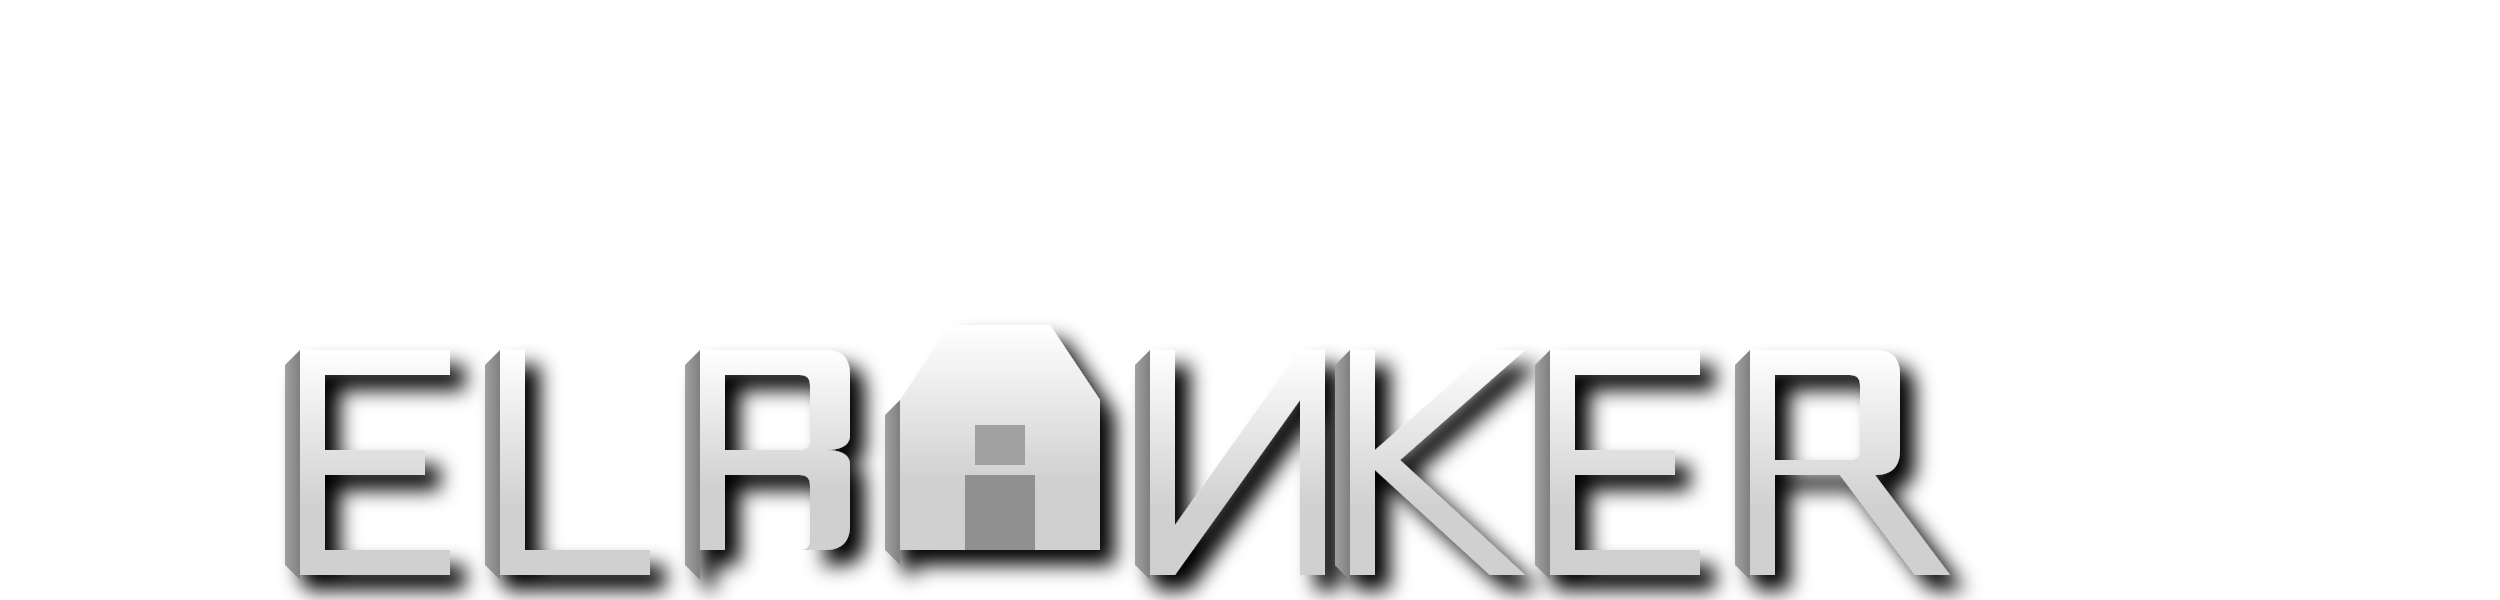
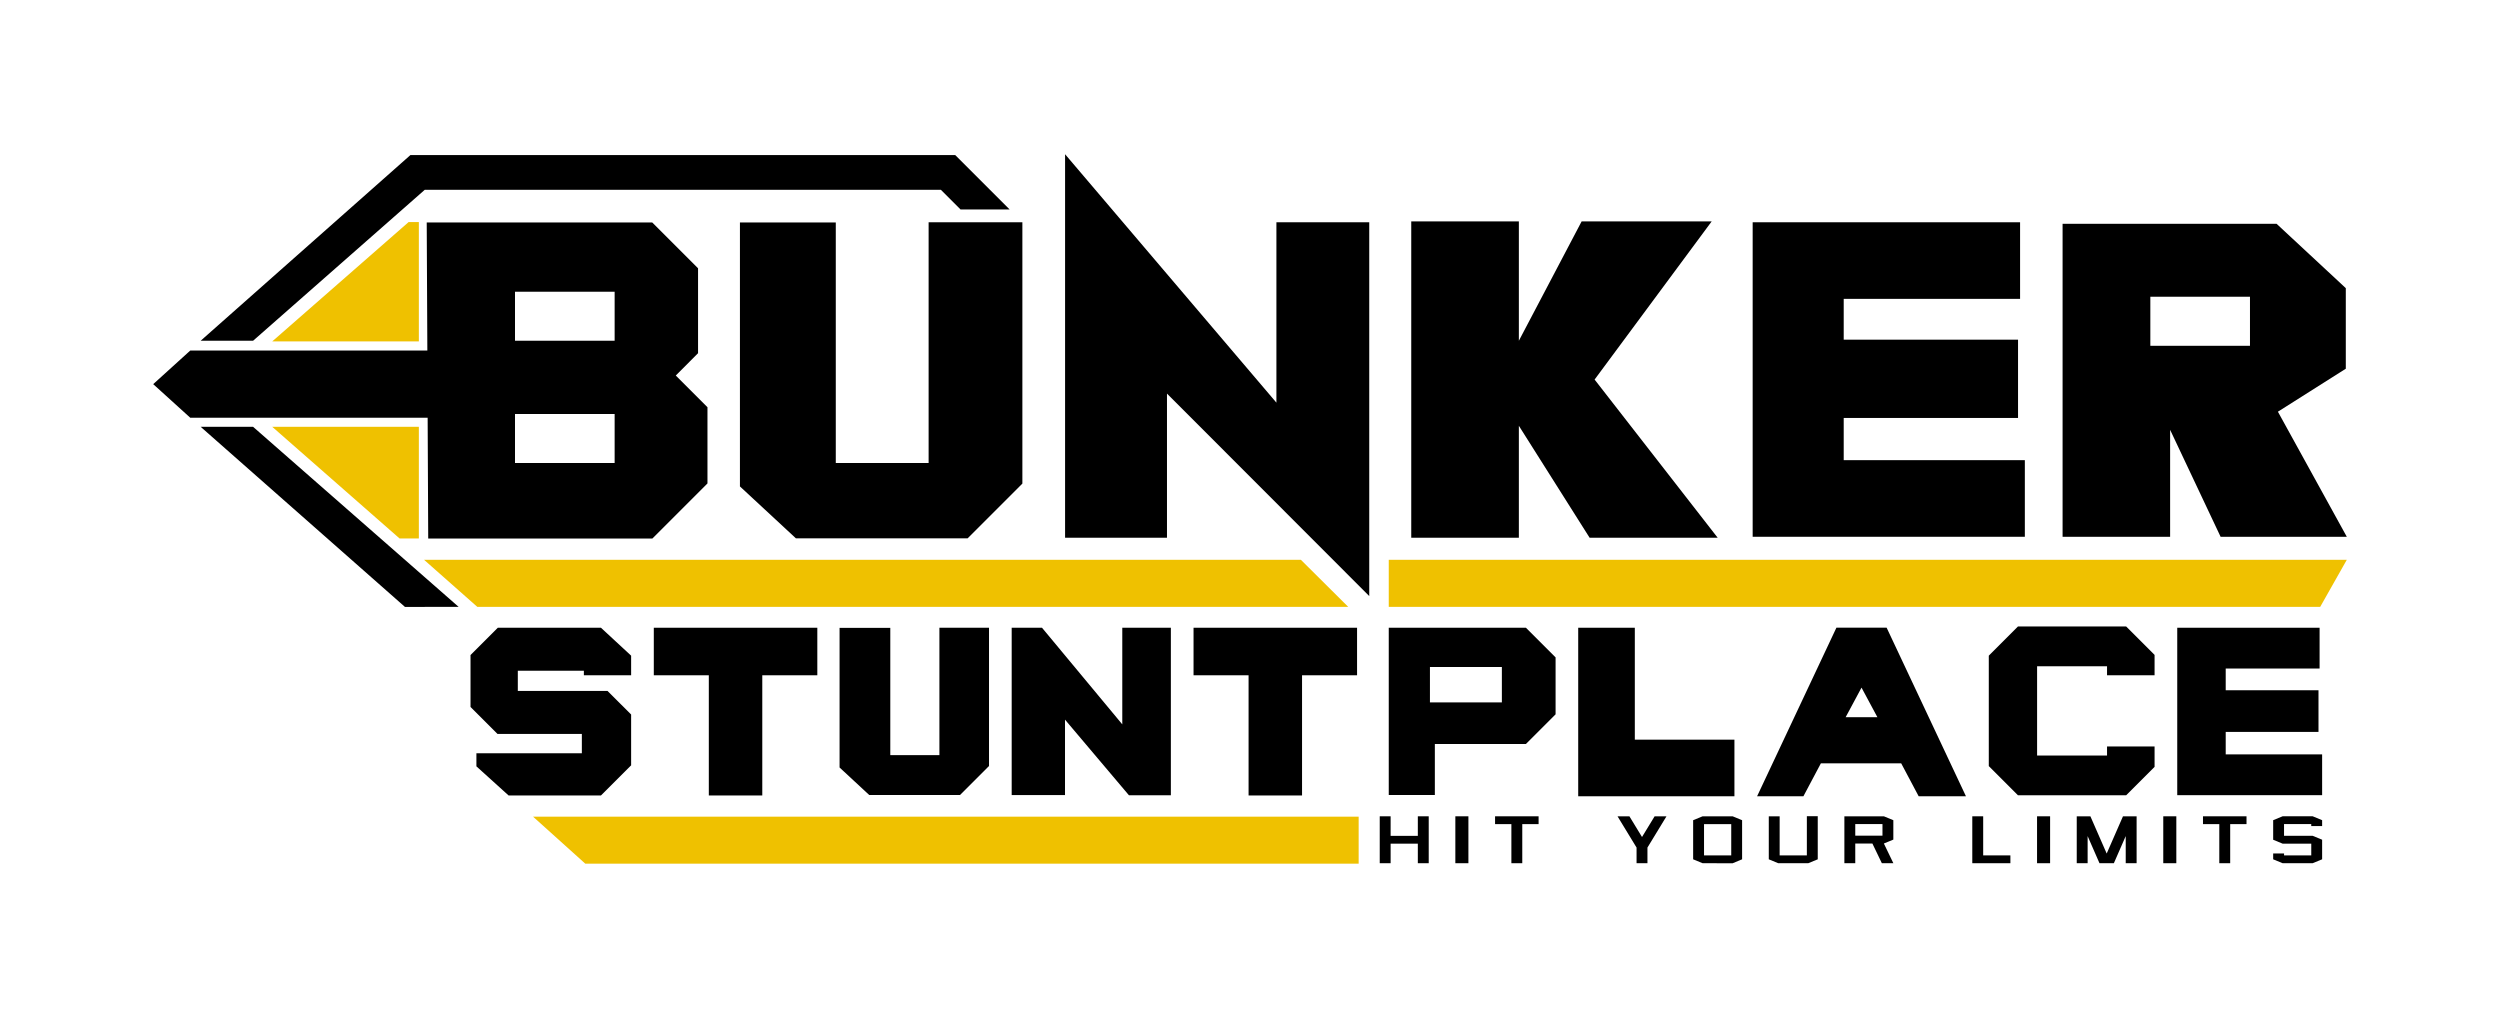
- <svg xmlns="http://www.w3.org/2000/svg" width="500" height="120" viewBox="0 0 500 120">
-   <defs>
-     <linearGradient id="frontGradient" x1="0%" y1="0%" x2="0%" y2="100%">
-       <stop offset="0%" style="stop-color:#ffffff;stop-opacity:1" />
-       <stop offset="70%" style="stop-color:#d0d0d0;stop-opacity:1" />
-     </linearGradient>
-     <linearGradient id="sideGradient" x1="0%" y1="0%" x2="100%" y2="0%">
-       <stop offset="0%" style="stop-color:#a0a0a0;stop-opacity:1" />
-       <stop offset="100%" style="stop-color:#808080;stop-opacity:1" />
-     </linearGradient>
-     <filter id="shadow" x="-20%" y="-20%" width="140%" height="140%">
-       <feGaussianBlur in="SourceAlpha" stdDeviation="2" result="blur" />
-       <feOffset in="blur" dx="3" dy="3" result="offsetBlur" />
-       <feMerge>
-         <feMergeNode in="offsetBlur" />
-         <feMergeNode in="SourceGraphic" />
-       </feMerge>
-     </filter>
-   </defs>
-   <g transform="translate(60,70)" filter="url(#shadow)">
-     <path d="M0,0 h30 v5 h-25 v15 h20 v5 h-20 v15 h25 v5 h-30 z" fill="url(#frontGradient)" />
-     <path d="M0,0 l-3,3 v40 l3,3 v-46" fill="url(#sideGradient)" />
-     <g transform="translate(40,0)">
-       <path d="M0,0 h5 v40 h25 v5 h-30 z" fill="url(#frontGradient)" />
-       <path d="M0,0 l-3,3 v40 l3,3 v-46" fill="url(#sideGradient)" />
+ <svg xmlns="http://www.w3.org/2000/svg" version="1.1" id="LOGO" x="0px" y="0px" viewBox="0 0 1003.4 408.54" style="enable-background:new 0 0 1003.4 408.54;" xml:space="preserve">
+   <style type="text/css">
+ 	.st0{fill:#EFC100;}
+ </style>
+   <g>
+     <g>
+       <polygon points="336.97,251.99 336.97,308.04 348.86,319.07 385.32,319.07 396.95,307.44 396.95,251.95 377.04,251.95     377.04,303.07 357.33,303.07 357.33,251.99   " />
+       <g>
+         <path d="M873.86,251.95h57.13v16.37h-37.68v8.72h37.24v16.72h-37.24v9.02h38.7v16.37h-58.15V251.95z" />
+       </g>
+       <polygon points="450.44,290.73 418.22,251.95 406.05,251.95 406.05,319.11 427.45,319.11 427.45,288.83 453.12,319.2     469.94,319.2 469.94,251.95 450.44,251.95   " />
+       <polygon points="241.2,251.95 199.8,251.95 188.85,262.9 188.85,283.75 199.68,294.58 233.53,294.58 233.53,302.33 191.21,302.33     191.21,307.58 204.13,319.27 241.2,319.27 253.31,307.17 253.31,286.78 243.82,277.3 207.83,277.3 207.83,269.21 234.34,269.21     234.34,271.03 253.31,271.03 253.31,263.16   " />
+       <polygon points="328.04,251.95 262.41,251.95 262.41,271.03 284.49,271.03 284.49,319.27 305.95,319.27 305.95,271.03     328.04,271.03   " />
+       <polygon points="544.67,251.95 479.04,251.95 479.04,271.03 501.13,271.03 501.13,319.27 522.59,319.27 522.59,271.03     544.67,271.03   " />
+       <path d="M612.45,251.95h-36.56h-17.87h-0.63v67.12h18.5V298.6h36.56l11.9-11.9v-22.85L612.45,251.95z M602.79,281.92h-28.87V267.7    h28.87V281.92z" />
+       <polygon points="656.15,296.87 656.15,251.95 633.43,251.95 633.43,296.87 633.43,319.07 633.43,319.59 696.13,319.59     696.13,296.87   " />
+       <g>
+         <path d="M737.07,251.91h20.14l31.84,67.67h-18.98l-7.01-13.21h-32.23l-7.01,13.21h-18.59L737.07,251.91z M753.51,287.85     l-6.37-11.87l-6.37,11.87H753.51z M747.14,271.03" />
+       </g>
+       <polygon points="864.76,271.03 864.76,262.85 853.35,251.44 809.93,251.44 798.22,263.16 798.22,284.87 798.22,285.77     798.22,307.48 809.93,319.2 853.35,319.2 864.76,307.79 864.76,299.61 845.68,299.61 845.68,303.24 817.61,303.24 817.61,285.75     817.61,284.89 817.61,267.4 845.68,267.4 845.68,271.03   " />
    </g>
-   </g>
-   <g transform="translate(140,70)" filter="url(#shadow)">
-     <path d="M0,0 h25 q5,0 5,5 v12 q0,3 -5,3 q5,0 5,3 v12 q0,5 -5,5 h-25 z              M5,5 v15 h15 q2,0 2,-2 v-11 q0,-2 -2,-2 z              M5,25 v15 h15 q2,0 2,-2 v-11 q0,-2 -2,-2 z" fill="url(#frontGradient)" />
-     <path d="M0,0 l-3,3 v40 l3,3 v-46" fill="url(#sideGradient)" />
-     <g transform="translate(40,-5)">
-       <path d="M0,15                L10,0 L30,0 L40,15                L40,45 L0,45 Z" fill="url(#frontGradient)" />
-       <path d="M0,15 l-3,3 v27 l3,3 v-33" fill="url(#sideGradient)" />
-       <rect x="15" y="20" width="10" height="8" fill="#a0a0a0" />
-       <rect x="13" y="30" width="14" height="15" fill="#909090" />
+     <polygon points="385.51,84.06 405.21,84.06 383.4,62.25 350.65,62.25 172.55,62.25 164.71,62.25 80.53,136.77 101.57,136.77    170.48,76.18 377.63,76.18  " />
+     <polygon class="st0" points="541.11,243.56 191.56,243.56 170.21,224.69 522.13,224.69  " />
+     <polygon class="st0" points="557.39,243.56 931.24,243.56 941.91,224.69 557.39,224.69  " />
+     <polygon class="st0" points="545.31,346.65 234.92,346.65 213.95,327.78 545.31,327.78  " />
+     <polygon points="184.06,243.56 101.57,171.3 80.53,171.3 162.54,243.6  " />
+     <polygon class="st0" points="168.11,216.13 168.11,171.3 109.26,171.3 160.38,216.13  " />
+     <polygon class="st0" points="168.11,89.14 168.11,137.03 109.26,137.03 163.99,89.14  " />
+     <g>
+       <path d="M280.17,141.76v-34.08l-18.4-18.4h-90.5l0.25,51.41H76.37l-14.88,13.49l14.88,13.49h95.27l0.23,48.47h89.97l22.11-22.11    v-30.59l-12.72-12.72L280.17,141.76z M246.69,185.84h-39.99v-19.69h39.99V185.84z M246.69,136.77h-39.99v-19.69h39.99V136.77z" />
+       <polygon points="372.71,185.84 335.45,185.84 335.45,89.28 296.98,89.28 296.98,195.23 319.45,216.07 388.36,216.07     410.34,194.09 410.34,89.21 372.71,89.21   " />
+       <polygon points="512.3,161.61 427.48,61.9 427.48,215.83 468.38,215.83 468.38,157.97 549.56,239.24 549.56,89.21 512.3,89.21       " />
+       <polygon points="687.01,88.85 634.81,88.85 609.61,136.77 609.61,88.85 566.42,88.85 566.42,215.83 609.61,215.83 609.61,170.89     638.01,215.83 689.41,215.83 640.01,152.34   " />
+       <polygon points="739.99,167.75 809.96,167.75 809.96,136.33 739.99,136.33 739.99,119.95 810.78,119.95 810.78,89.21     703.45,89.21 703.45,215.44 812.69,215.44 812.69,184.69 739.99,184.69   " />
+       <path d="M914.26,165.24l27.25-17.25v-15.8v-0.74v-15.8l-27.79-25.83h-39.28h-37.13h-9.47v125.62H871v-42.93l20.26,42.93h50.65    L914.26,165.24z M903.05,138.79h-39.99V119.1h39.99V138.79z" />
    </g>
-     <g transform="translate(90,0)">
-       <path d="M0,0 h5 v35 l25,-35 h5 v45 h-5 v-35 l-25,35 h-5 z" fill="url(#frontGradient)" />
-       <path d="M0,0 l-3,3 v40 l3,3 v-46" fill="url(#sideGradient)" />
-     </g>
-     <g transform="translate(130,0)">
-       <path d="M0,0 h5 v20 l23,-20 h7 l-25,22 l25,23 h-7 l-23,-21 v21 h-5 z" fill="url(#frontGradient)" />
-       <path d="M0,0 l-3,3 v40 l3,3 v-46" fill="url(#sideGradient)" />
-     </g>
-     <g transform="translate(170,0)">
-       <path d="M0,0 h30 v5 h-25 v15 h20 v5 h-20 v15 h25 v5 h-30 z" fill="url(#frontGradient)" />
-       <path d="M0,0 l-3,3 v40 l3,3 v-46" fill="url(#sideGradient)" />
-     </g>
-     <g transform="translate(210,0)">
-       <path d="M0,0 h25 q5,0 5,5 v15 q0,5 -5,5 l15,20 h-7 l-15,-20 h-13 v20 h-5 z              M5,5 v17 h15 q2,0 2,-2 v-13 q0,-2 -2,-2 z" fill="url(#frontGradient)" />
-       <path d="M0,0 l-3,3 v40 l3,3 v-46" fill="url(#sideGradient)" />
+     <g>
+       <path d="M573.43,346.46h-4.37v-7.85h-10.92v7.85h-4.37v-18.83h4.37v7.85h10.92v-7.85h4.37V346.46z" />
+       <path d="M589.36,346.46h-5.24v-18.83h5.24V346.46z" />
+       <path d="M617.53,330.77h-6.55v15.69h-4.37v-15.69h-6.55v-3.14h17.47V330.77z" />
+       <path d="M668.86,327.63l-7.64,12.55v6.28h-4.37v-6.28l-7.64-12.55h4.77l5.06,8.31l5.06-8.31H668.86z" />
+       <path d="M683.36,346.46l-3.8-1.57V329.2l3.8-1.57h12.05l3.8,1.57v15.69l-3.76,1.57H683.36z M694.85,343.32v-12.55h-10.92v12.55    H694.85z M689.04,346.49l-0.04-0.03h6.46l0.04,0.03H689.04z" />
+       <polygon points="725.2,327.6 725.2,330.77 725.2,333.94 725.2,337.11 725.2,343.32 714.28,343.32 714.28,337.11 714.28,333.94     714.28,330.8 714.28,330.77 714.28,327.63 709.92,327.63 709.92,330.77 709.92,330.8 709.92,333.94 709.92,337.11 709.92,344.89     713.71,346.46 714.28,346.46 725.2,346.46 725.77,346.46 729.57,344.89 729.57,337.11 729.57,333.94 729.57,330.77 729.57,327.6       " />
+       <path d="M759.92,346.46h-4.62l-3.8-7.91h-6.87v7.91h-4.37v-18.83h15.85l3.8,1.57v7.78l-3.8,1.57L759.92,346.46z M755.55,335.41    v-4.65h-10.92v4.65H755.55z" />
+       <path d="M806.89,346.46h-15.29v-18.83h4.37v15.69h10.92V346.46z" />
+       <path d="M822.83,346.46h-5.24v-18.83h5.24V346.46z" />
+       <path d="M857.55,346.46h-4.37v-10.89l-4.76,10.89h-5.77l-4.76-10.89v10.89h-4.37v-18.83H839l6.54,14.95l6.54-14.95h5.47V346.46z" />
+       <path d="M873.49,346.46h-5.24v-18.83h5.24V346.46z" />
+       <path d="M901.66,330.77h-6.55v15.69h-4.37v-15.69h-6.55v-3.14h17.47V330.77z" />
+       <path d="M932.01,344.89l-3.8,1.57h-12.05l-3.8-1.57v-2.35h4.37v0.78h10.92v-4.71h-11.49l-3.8-1.57v-7.85l3.8-1.57h12.05l3.8,1.57    v2.35h-4.37v-0.79h-10.92v4.71h11.49l3.8,1.57V344.89z" />
    </g>
  </g>
</svg>
